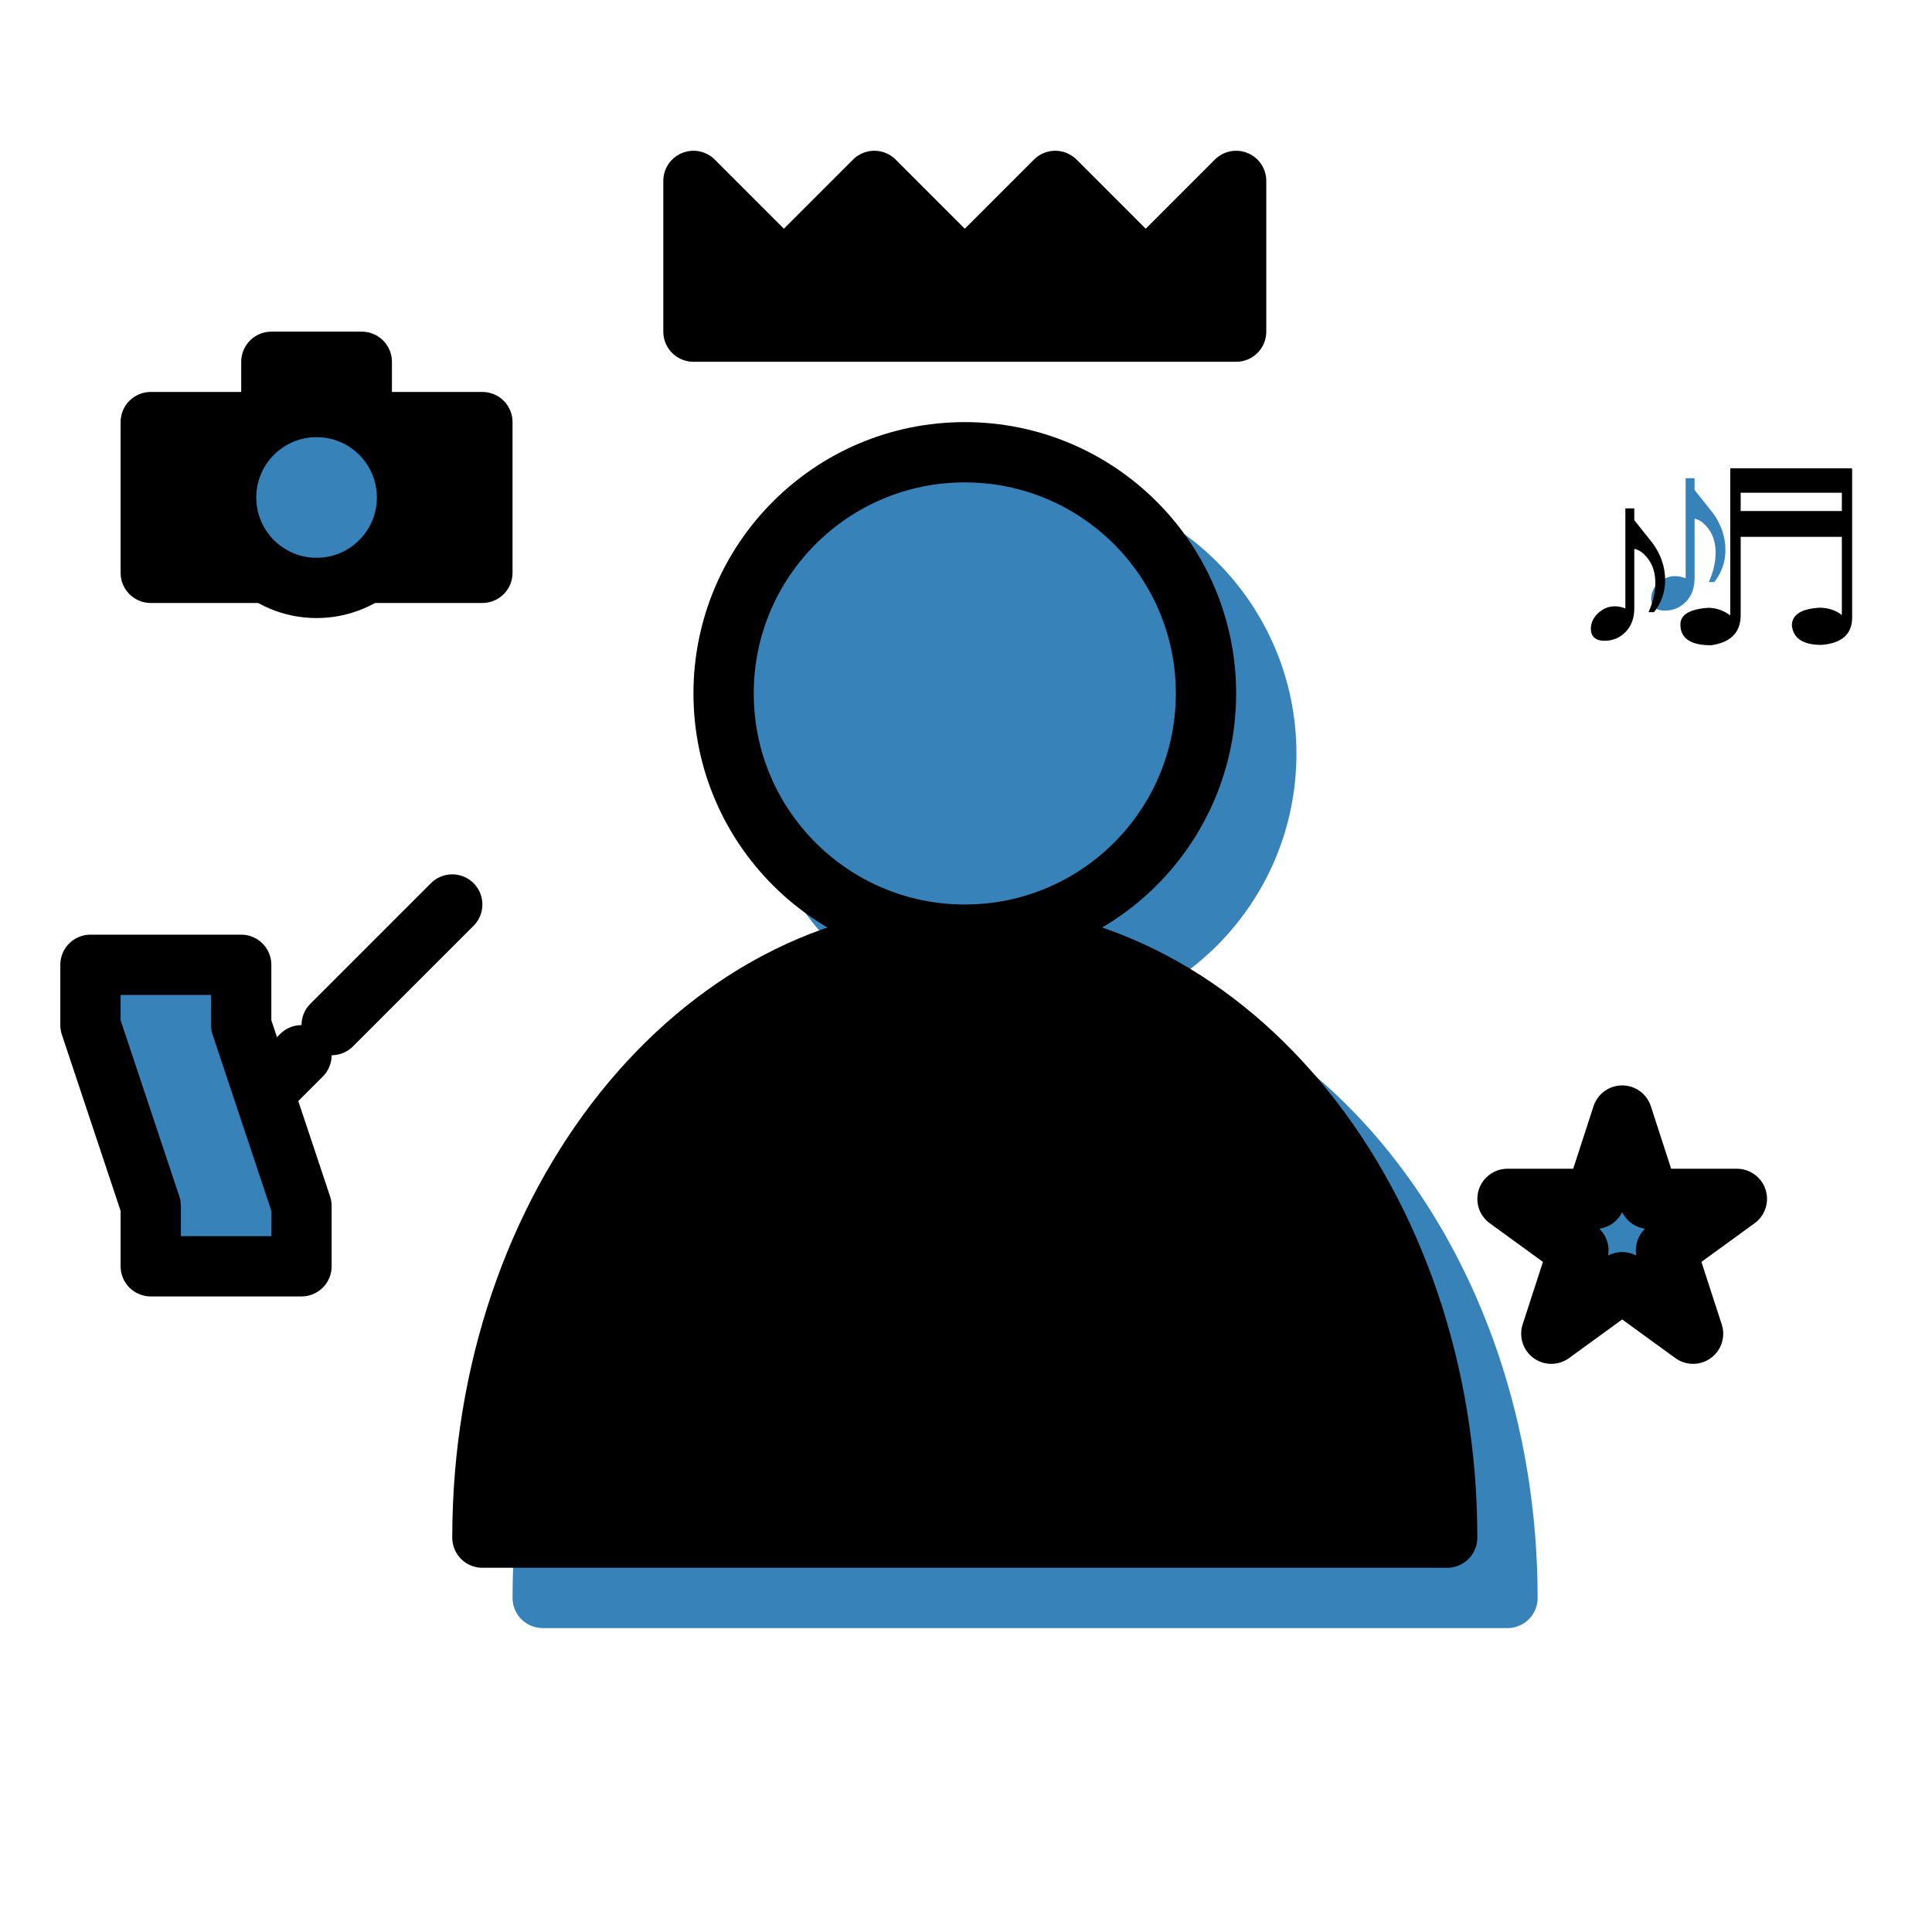
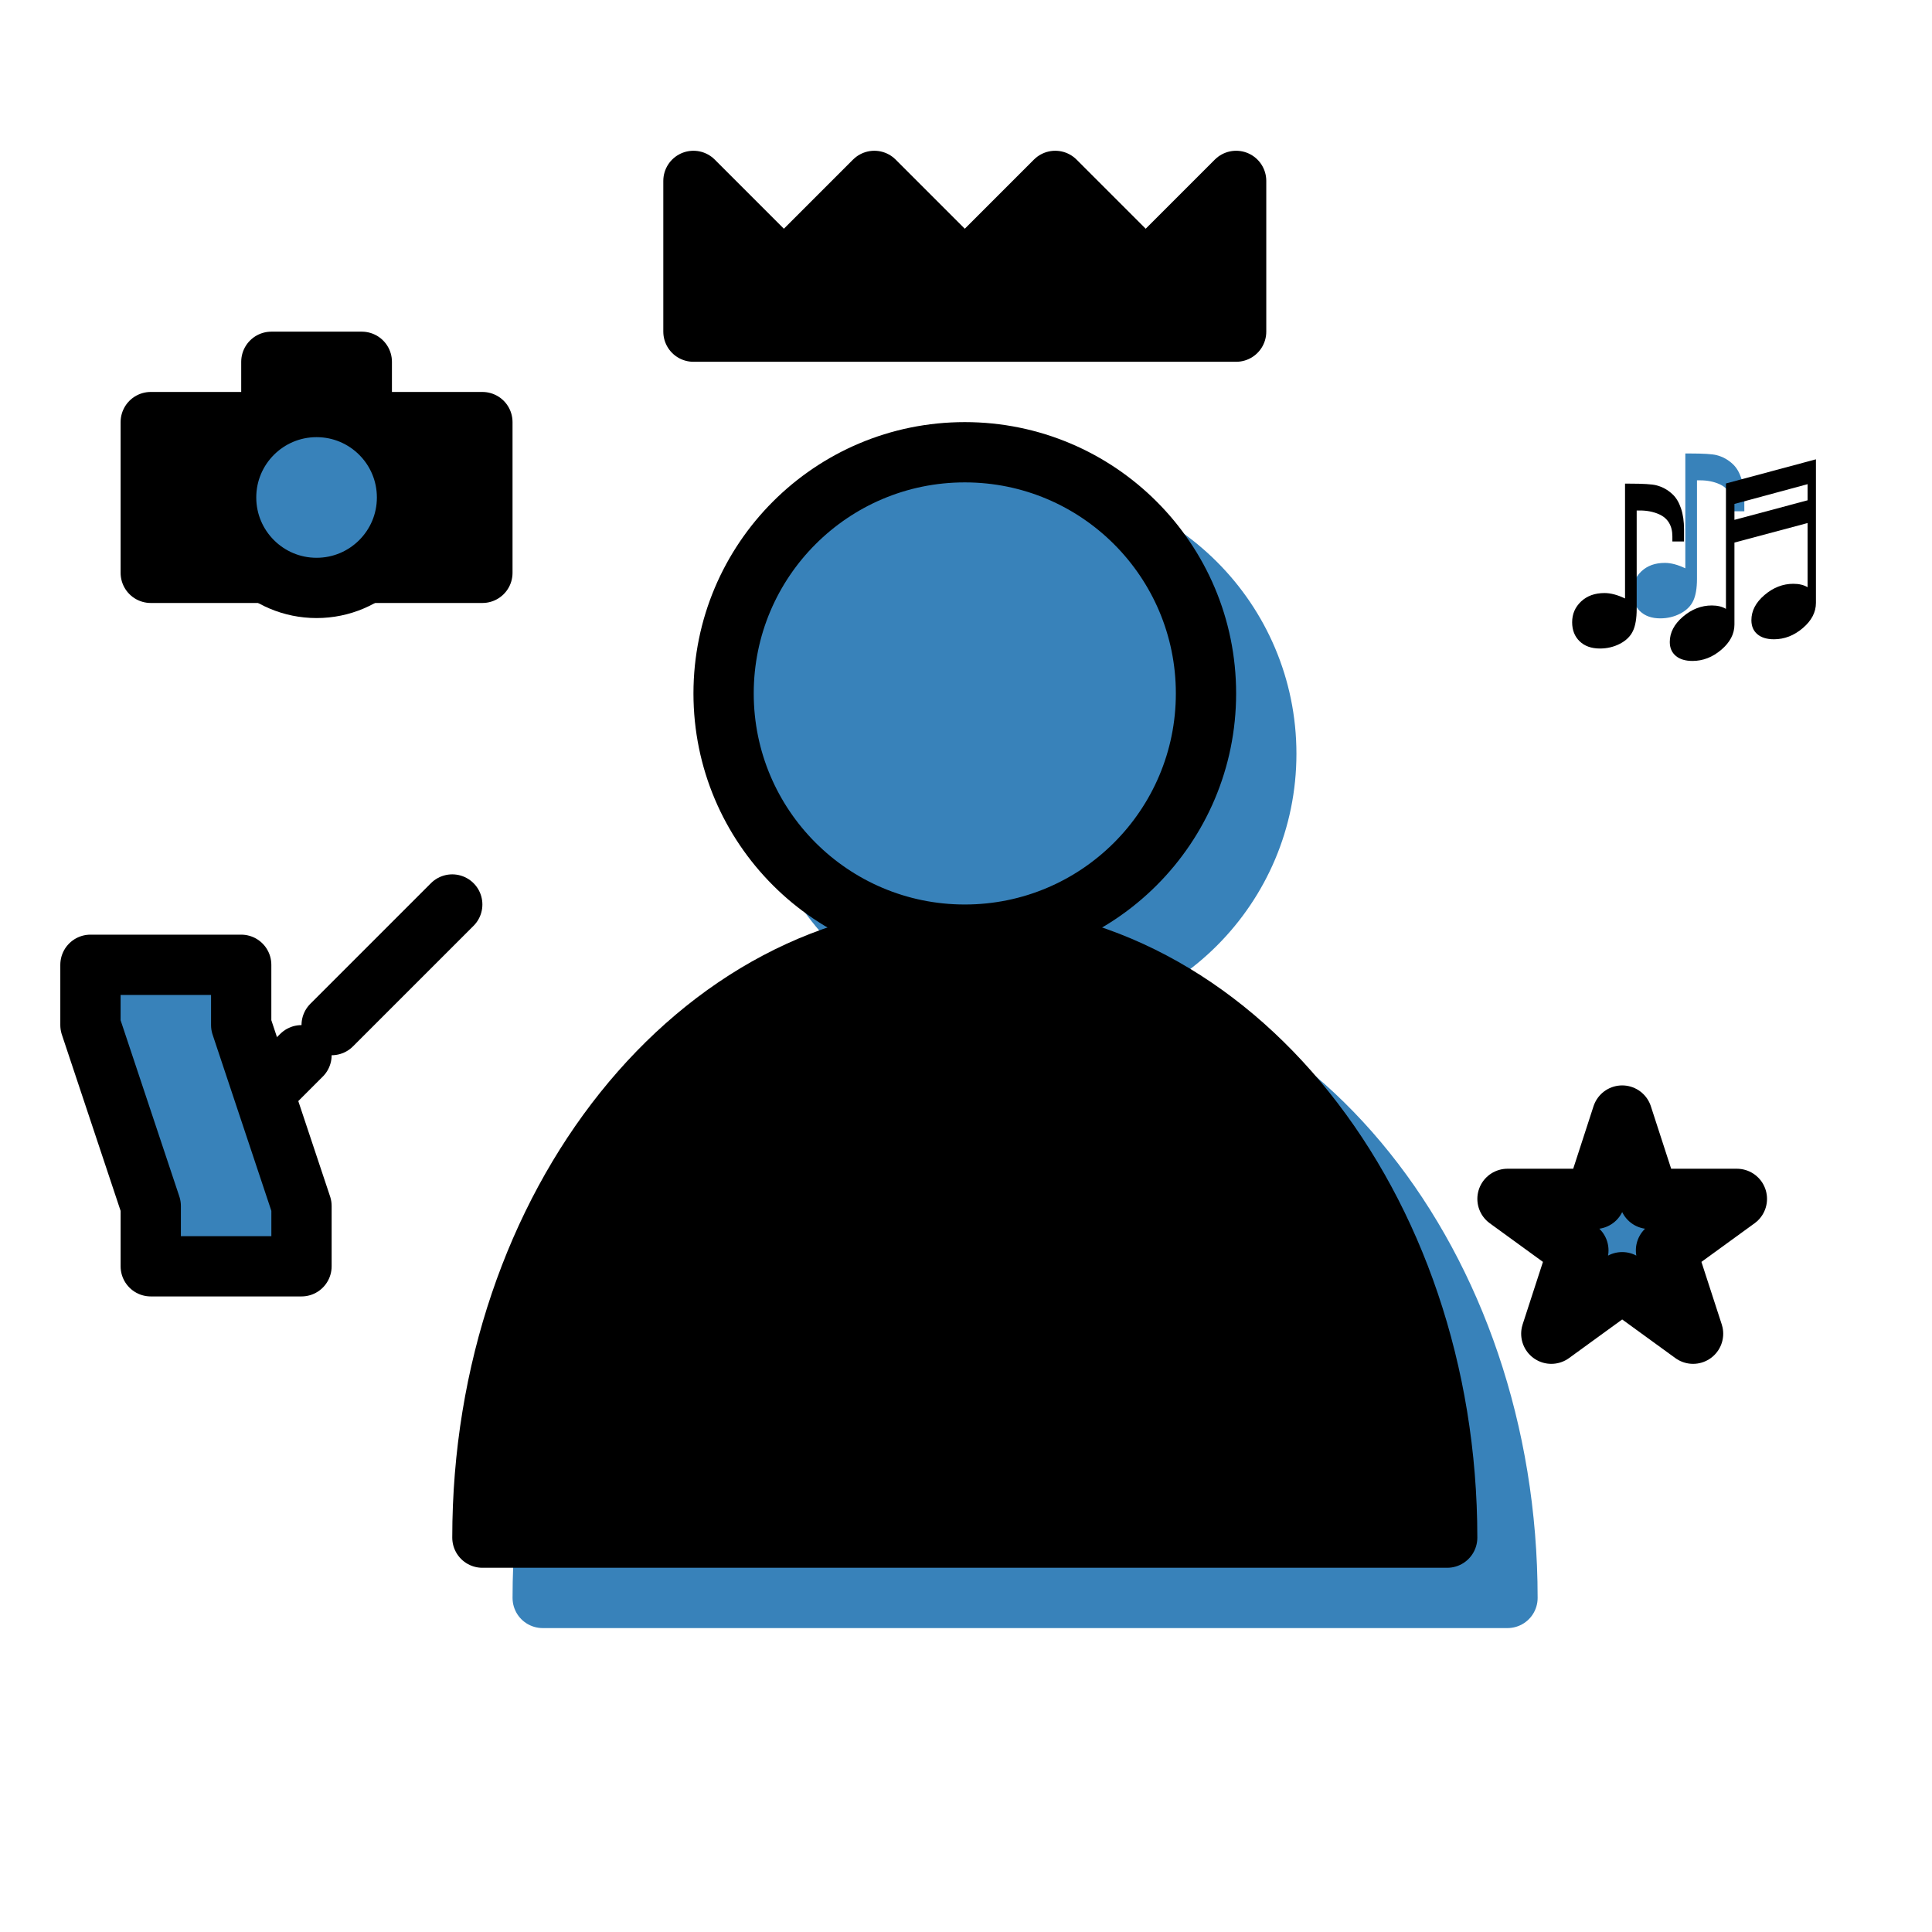
<svg xmlns="http://www.w3.org/2000/svg" width="100%" height="100%" viewBox="0 0 267 267" version="1.1" xml:space="preserve" style="fill-rule:evenodd;clip-rule:evenodd;stroke-linecap:round;stroke-linejoin:round;stroke-miterlimit:1.5;">
  <rect id="famous-people" x="0" y="0" width="266.667" height="266.667" style="fill:none;" />
  <g>
    <path d="M75,220.833c0,-45.993 29.872,-83.333 66.667,-83.333c36.794,0 66.666,37.34 66.666,83.333l-133.333,0Z" style="fill:#3882ba;stroke:#3882ba;stroke-width:8.33px;" />
    <circle cx="141.667" cy="104.167" r="33.333" style="fill:#3882ba;stroke:#3882ba;stroke-width:8.33px;" />
  </g>
  <path d="M66.667,212.5c-0,-45.993 29.872,-83.333 66.666,-83.333c36.795,-0 66.667,37.34 66.667,83.333l-133.333,0Z" style="stroke:#000;stroke-width:8.33px;" />
  <circle cx="133.333" cy="95.833" r="33.333" style="fill:#3882ba;stroke:#000;stroke-width:8.33px;" />
  <path d="M95.833,45.833l75,0l0,-20.833l-12.5,12.5l-12.5,-12.5l-12.5,12.5l-12.5,-12.5l-12.5,12.5l-12.5,-12.5l0,20.833Z" style="stroke:#000;stroke-width:8.33px;" />
  <g>
    <rect x="20.833" y="58.333" width="45.833" height="20.833" style="stroke:#000;stroke-width:8.33px;" />
    <rect x="37.5" y="50" width="12.5" height="8.333" style="fill:#3882ba;stroke:#000;stroke-width:8.33px;" />
    <circle cx="43.75" cy="68.75" r="12.5" style="fill:#3882ba;stroke:#000;stroke-width:8.33px;" />
  </g>
  <g>
-     <g transform="matrix(33.3333,0,0,33.3333,241.667,84.8551)" />
-     <text x="225px" y="84.855px" style="font-family:'ArialMT', 'Arial', sans-serif;font-size:33.333px;fill:#3882ba;">♪</text>
-     <g transform="matrix(33.3333,0,0,33.3333,233.333,89.0218)" />
-     <text x="216.667px" y="89.022px" style="font-family:'ArialMT', 'Arial', sans-serif;font-size:33.333px;">♪</text>
-     <g transform="matrix(33.3333,0,0,33.3333,254.167,89.0137)" />
-     <text x="229.167px" y="89.014px" style="font-family:'ArialUnicodeMS', 'Arial Unicode MS', sans-serif;font-size:33.333px;">♬</text>
+     <path d="M232.91,62.671l0.619,-0c1.866,-0 3.098,0.076 3.694,0.228c0.858,0.217 1.612,0.635 2.263,1.253c0.488,0.456 0.873,1.099 1.155,1.929c0.282,0.83 0.423,1.798 0.423,2.905l0,1.676l-1.611,0l0,-0.699c0,-0.738 -0.154,-1.365 -0.464,-1.88c-0.309,-0.516 -0.767,-0.909 -1.375,-1.18c-0.792,-0.348 -1.671,-0.521 -2.637,-0.521l-0.456,-0l0,13.59c0,1.313 -0.173,2.336 -0.52,3.068c-0.348,0.733 -0.944,1.319 -1.791,1.758c-0.846,0.44 -1.768,0.659 -2.767,0.659c-1.182,0 -2.118,-0.333 -2.807,-1.001c-0.689,-0.667 -1.034,-1.543 -1.034,-2.628c0,-1.14 0.413,-2.097 1.237,-2.873c0.825,-0.776 1.904,-1.164 3.239,-1.164c0.846,0 1.79,0.25 2.832,0.749l0,-15.869Z" style="fill:#3882ba;fill-rule:nonzero;" />
+     <path d="M224.577,66.838l0.618,-0c1.867,-0 3.098,0.076 3.695,0.227c0.857,0.217 1.611,0.635 2.262,1.254c0.489,0.455 0.874,1.098 1.156,1.928c0.282,0.83 0.423,1.799 0.423,2.906l0,1.676l-1.611,0l-0,-0.7c-0,-0.738 -0.155,-1.364 -0.464,-1.88c-0.309,-0.515 -0.768,-0.908 -1.375,-1.18c-0.793,-0.347 -1.671,-0.52 -2.637,-0.52l-0.456,-0l0,13.59c0,1.313 -0.173,2.336 -0.521,3.068c-0.347,0.732 -0.944,1.318 -1.79,1.758c-0.846,0.439 -1.769,0.659 -2.767,0.659c-1.183,0 -2.119,-0.334 -2.808,-1.001c-0.689,-0.667 -1.033,-1.543 -1.033,-2.629c-0,-1.139 0.412,-2.096 1.237,-2.872c0.825,-0.776 1.904,-1.164 3.239,-1.164c0.846,0 1.79,0.25 2.832,0.749l-0,-15.869Z" style="fill-rule:nonzero;" />
+     <path d="M250.96,83.317c0,1.291 -0.605,2.452 -1.814,3.483c-1.21,1.031 -2.537,1.546 -3.98,1.546c-0.987,0 -1.755,-0.233 -2.303,-0.7c-0.548,-0.466 -0.822,-1.112 -0.822,-1.936c0,-1.292 0.605,-2.453 1.815,-3.483c1.21,-1.031 2.536,-1.547 3.979,-1.547c0.792,0 1.449,0.158 1.97,0.472l-0,-8.87l-10.108,2.702l0,11.328c0,1.291 -0.605,2.452 -1.815,3.483c-1.209,1.031 -2.536,1.546 -3.979,1.546c-0.987,0 -1.758,-0.233 -2.311,-0.7c-0.554,-0.466 -0.83,-1.106 -0.83,-1.92c-0,-1.292 0.605,-2.455 1.814,-3.492c1.21,-1.036 2.542,-1.554 3.996,-1.554c0.782,0 1.433,0.157 1.953,0.472l0,-17.334l12.435,-3.336l0,19.84Zm-1.155,-14.176l-0,-2.23l-10.108,2.734l0,2.197l10.108,-2.701Z" style="fill-rule:nonzero;" />
  </g>
  <g>
    <path d="M12.5,133.333l20.833,0l0,8.334l8.334,25l-0,8.333l-20.834,-0l0,-8.333l-8.333,-25l-0,-8.334Z" style="fill:#3882ba;stroke:#000;stroke-width:8.33px;" />
    <path d="M37.5,150l4.167,-4.167" style="fill:none;stroke:#000;stroke-width:8.33px;" />
    <path d="M62.5,125l-16.667,16.667" style="fill:none;stroke:#000;stroke-width:8.33px;" />
  </g>
  <path d="M224.184,154.167l3.742,11.516l12.109,0l-9.796,7.118l3.742,11.516l-9.797,-7.118l-9.796,7.118l3.742,-11.516l-9.797,-7.118l12.109,0l3.742,-11.516Z" style="fill:#3882ba;stroke:#000;stroke-width:8.33px;" />
</svg>
